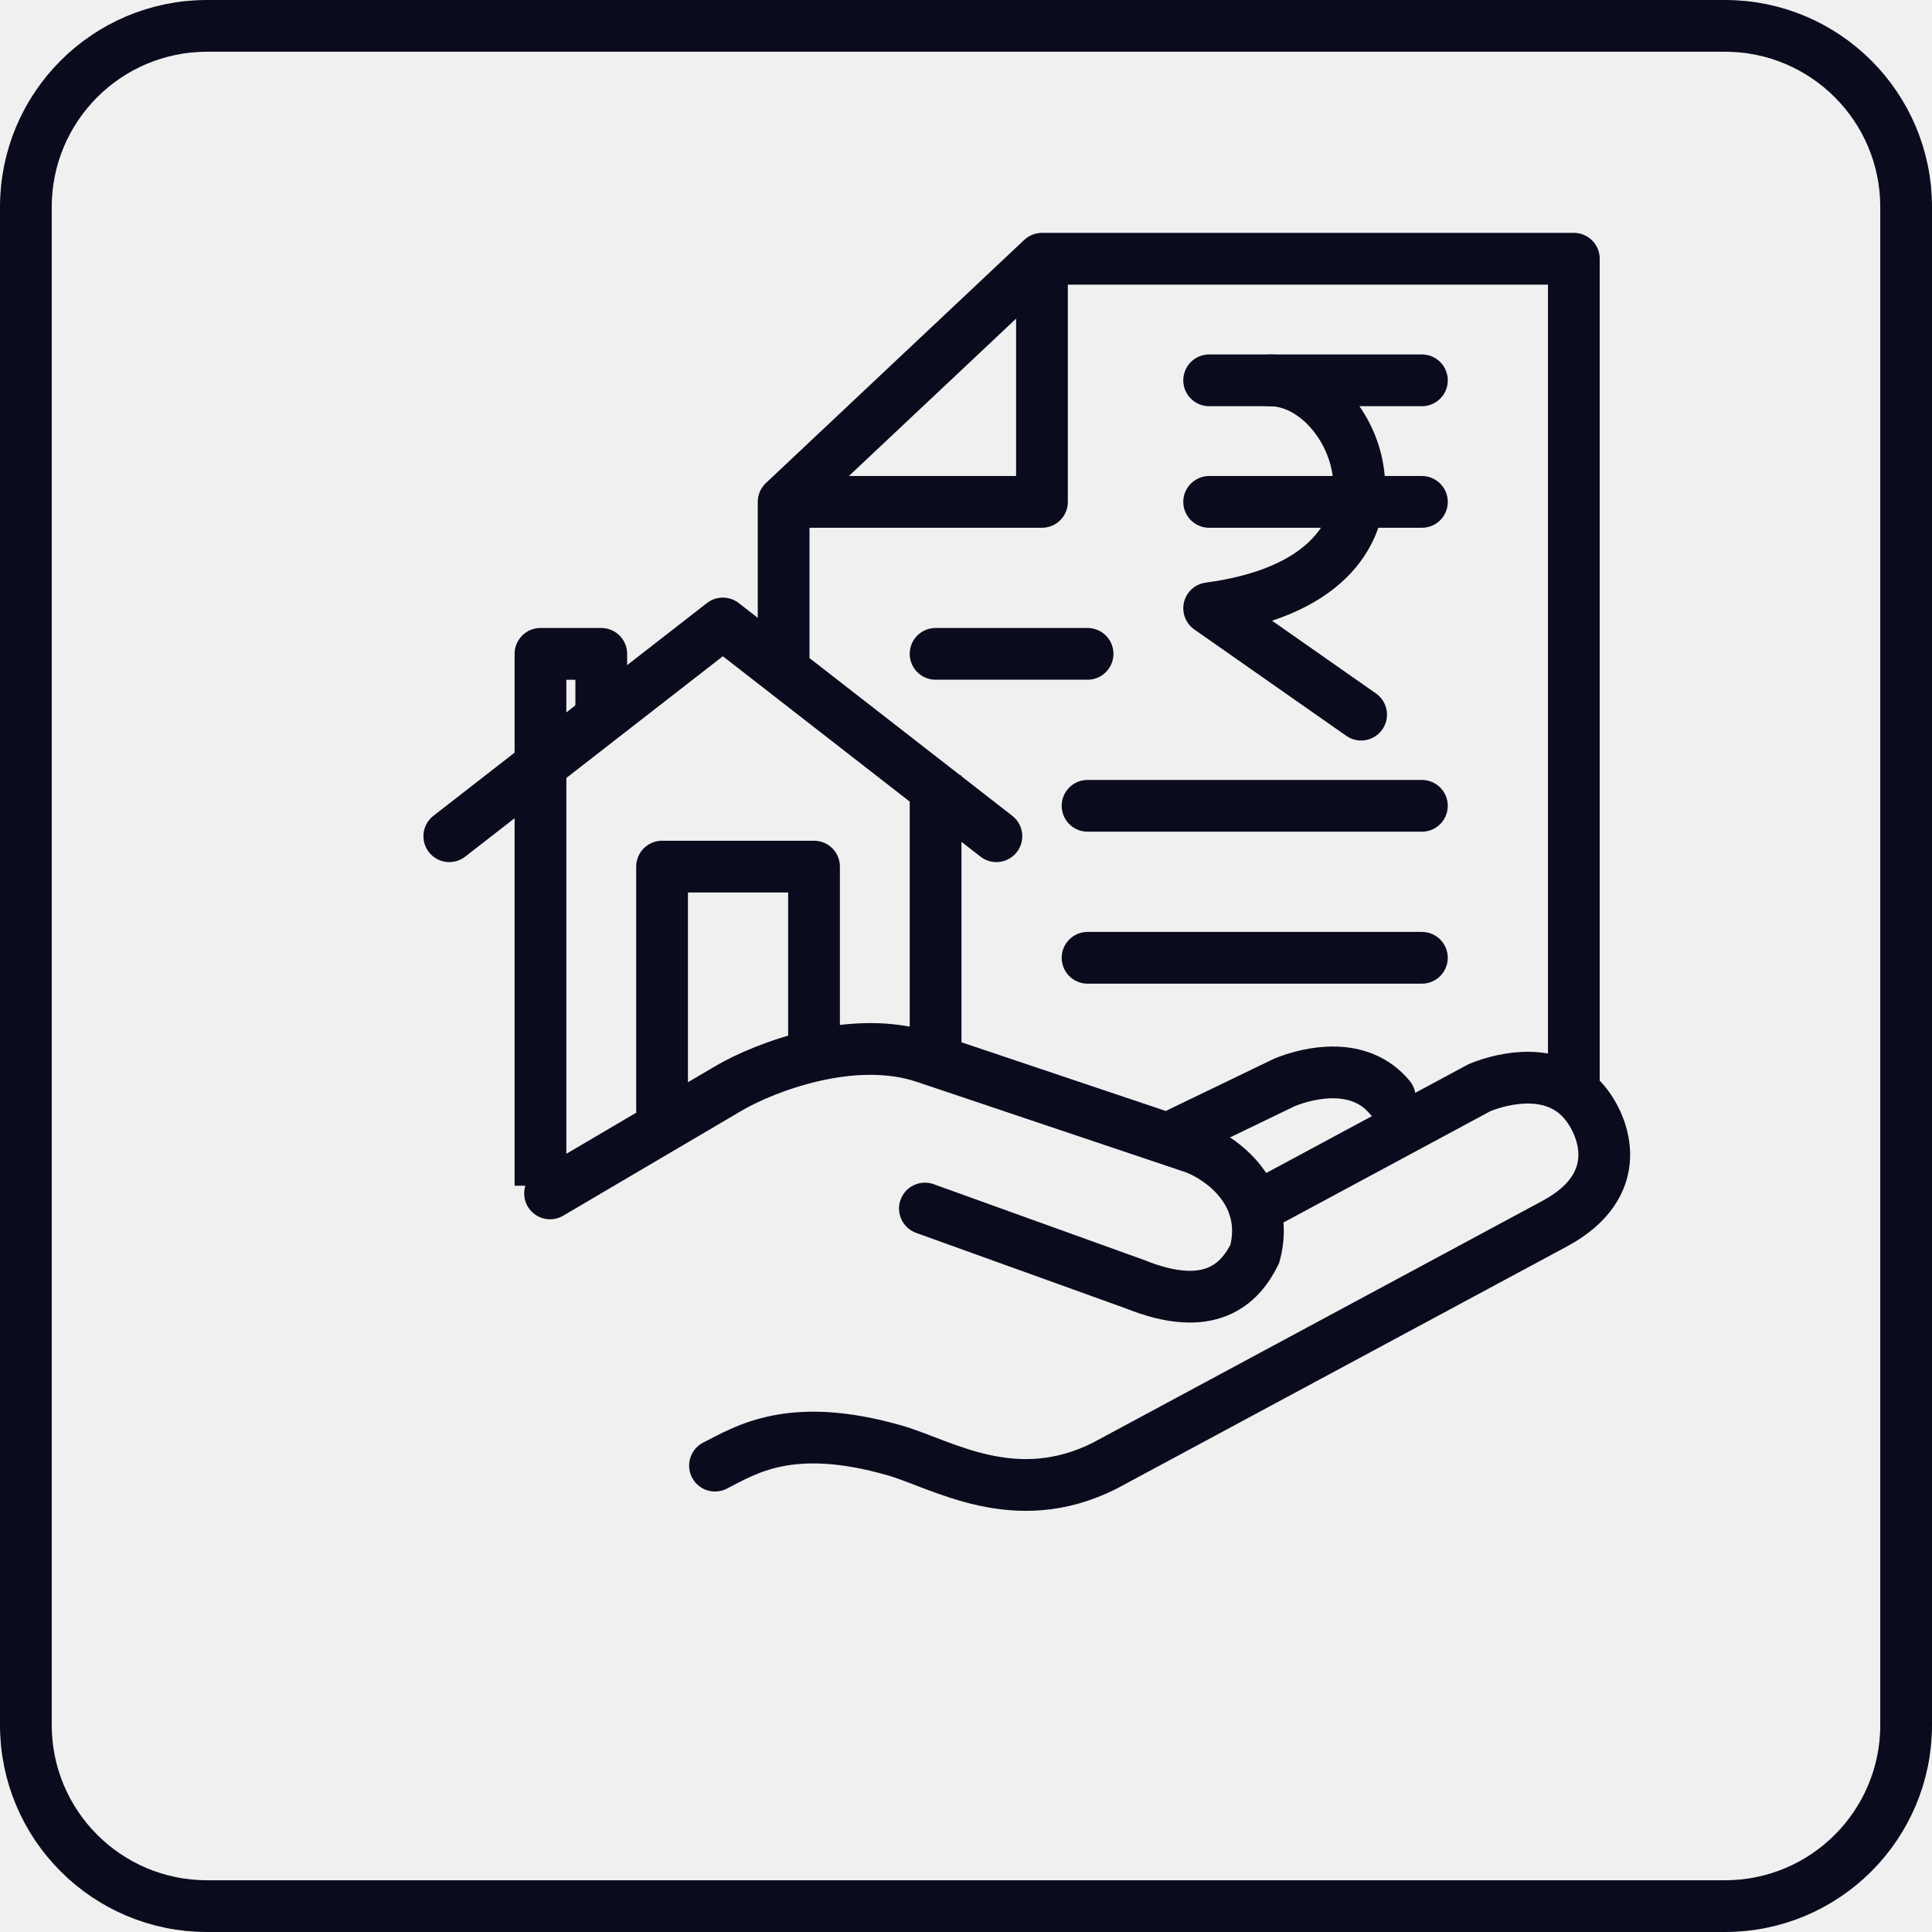
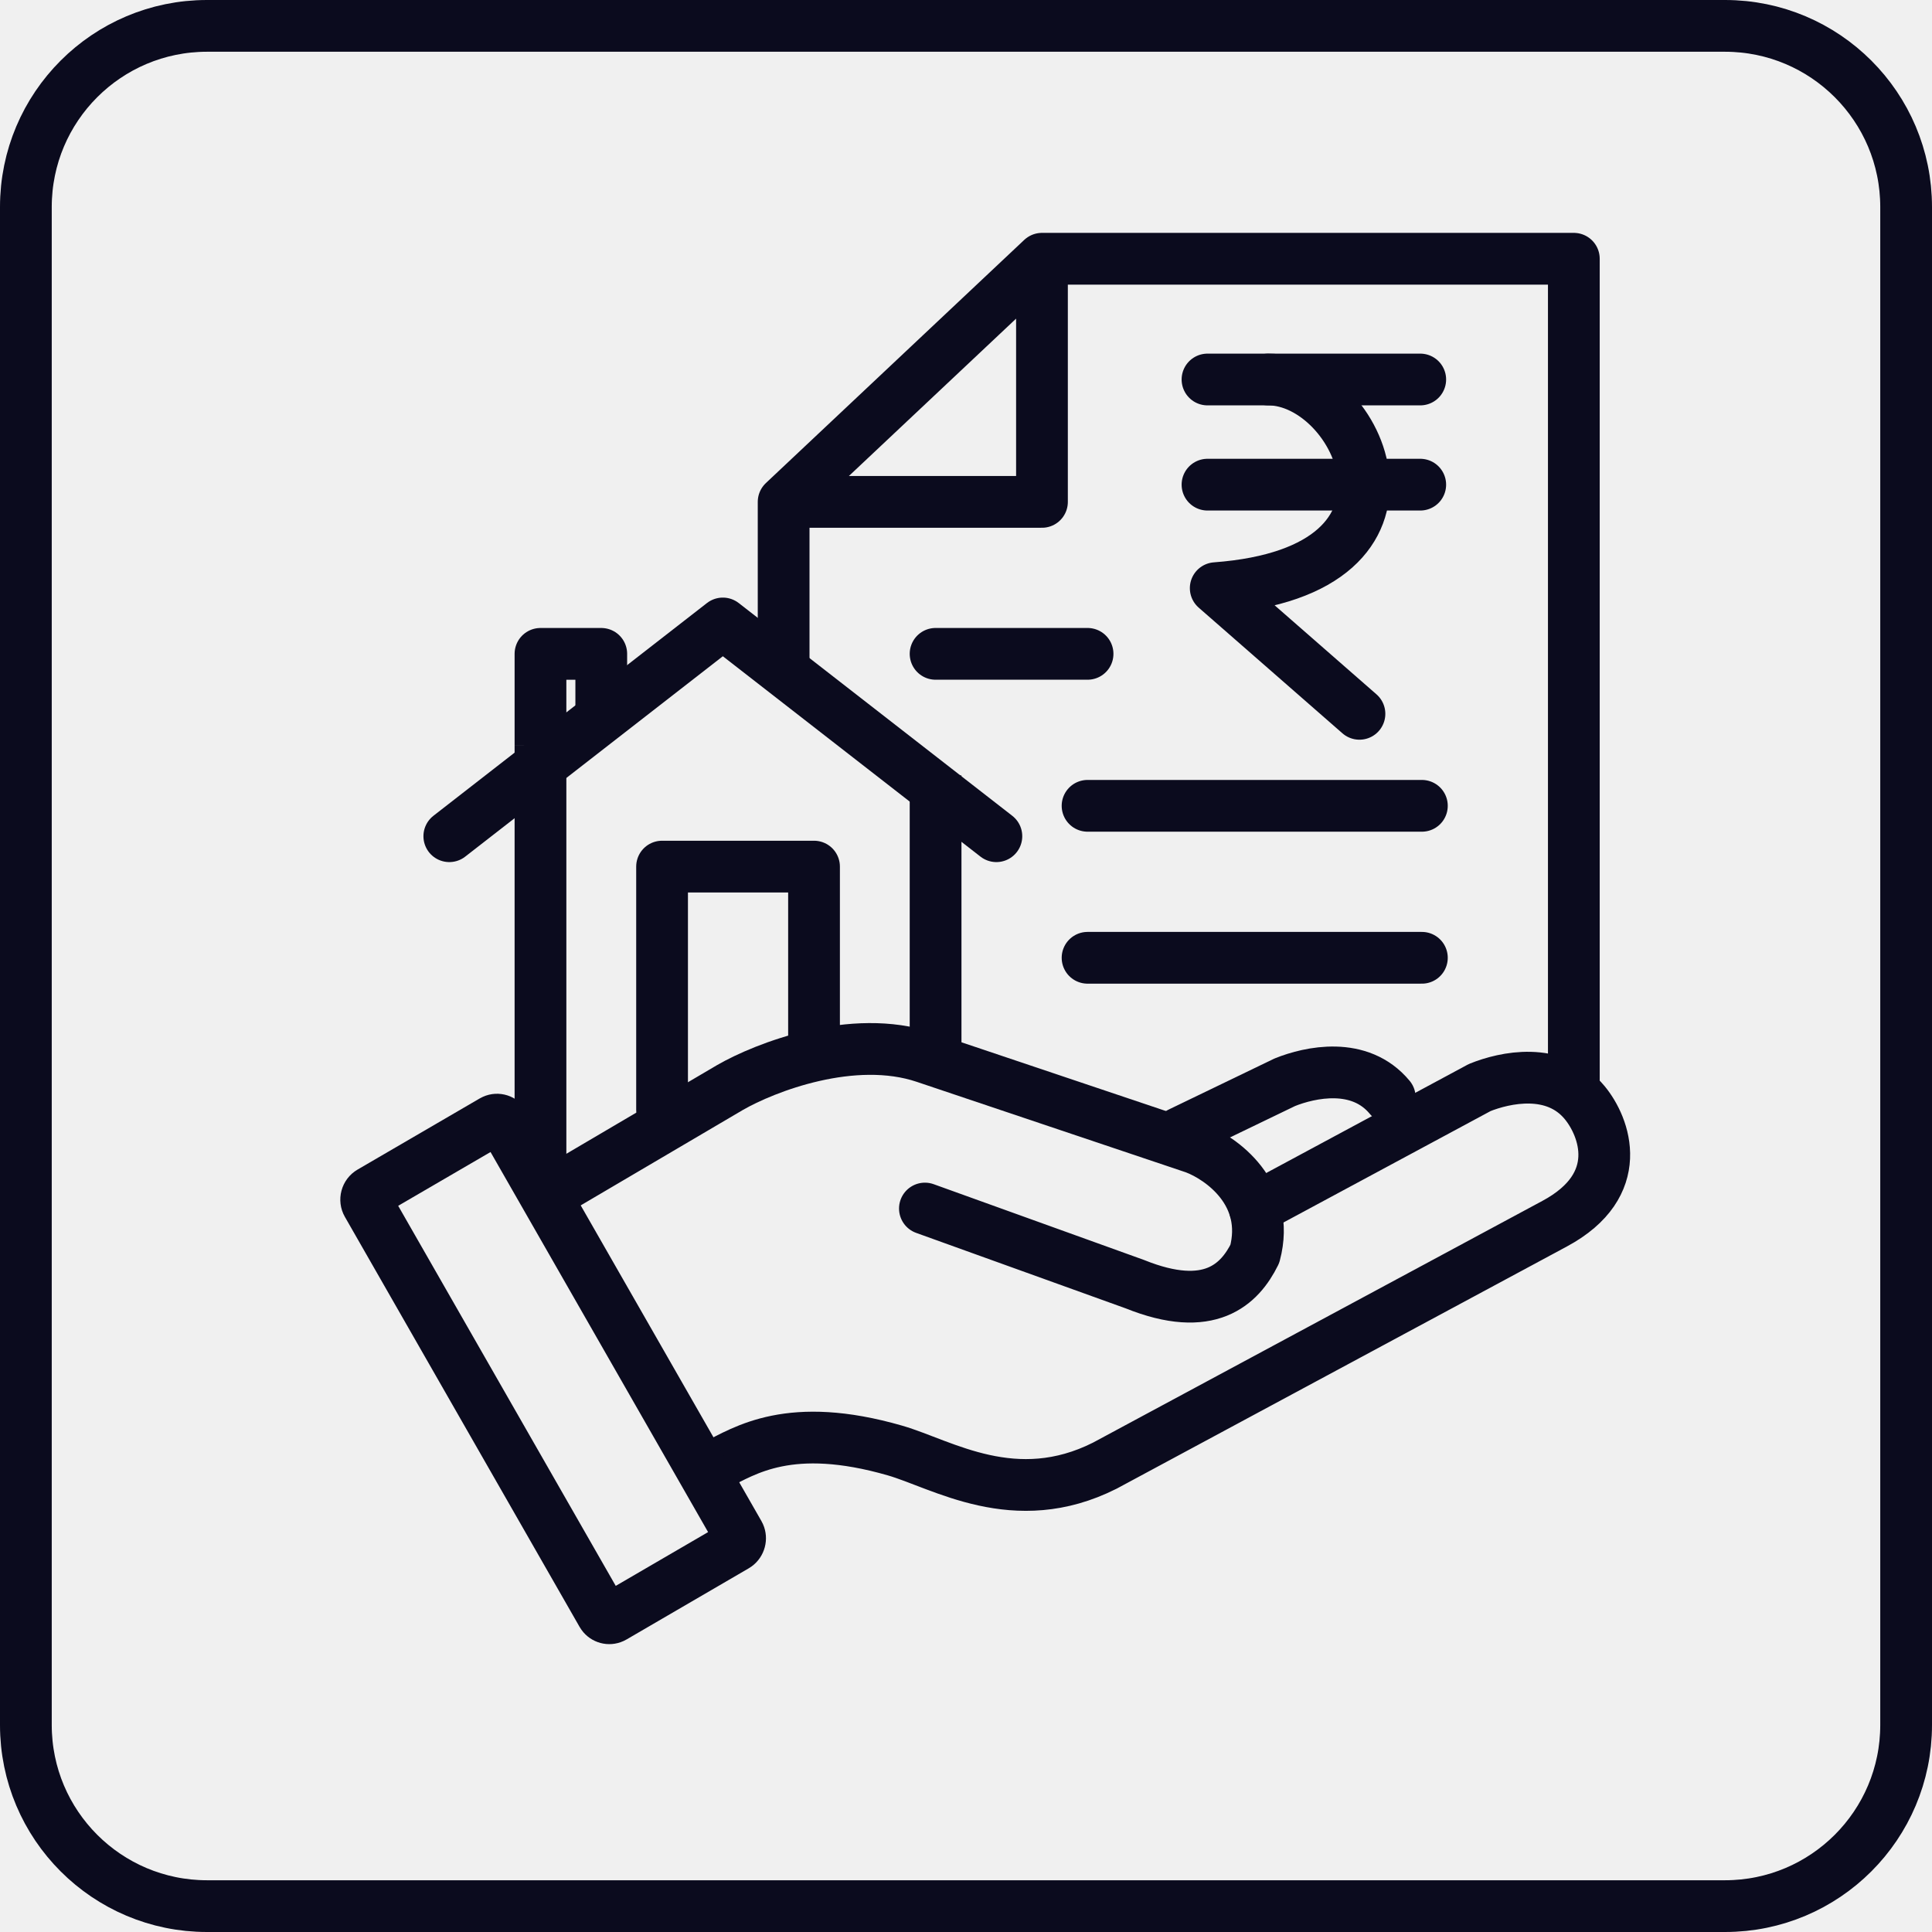
<svg xmlns="http://www.w3.org/2000/svg" width="112" height="112" viewBox="0 0 112 112" fill="none">
-   <g clip-path="url(#clip0_4177_1298)">
+   <g clip-path="url(#clip0_4650_478)">
    <path d="M82.428 55.524H63.047" stroke="#0B0B1E" stroke-width="3" stroke-linecap="round" stroke-linejoin="round" />
    <path d="M63.047 37.904H54.237" stroke="#0B0B1E" stroke-width="3" stroke-linecap="round" stroke-linejoin="round" />
    <path d="M82.428 46.714H63.047" stroke="#0B0B1E" stroke-width="3" stroke-linecap="round" stroke-linejoin="round" />
-     <path d="M70.096 22.048L82.429 22.048" stroke="#0B0B1E" stroke-width="3" stroke-linecap="round" stroke-linejoin="round" />
-     <path d="M70.096 29.095L82.429 29.095" stroke="#0B0B1E" stroke-width="3" stroke-linecap="round" stroke-linejoin="round" />
-     <path d="M73.62 22.048C78.905 22.048 83.31 33.5 70.096 35.262L78.905 41.428" stroke="#0B0B1E" stroke-width="3" stroke-linecap="round" stroke-linejoin="round" />
    <path d="M45.428 29.095L60.404 15M45.428 29.095H60.404V15M45.428 29.095V38.786M60.404 15H91.237V30.857V46.714V62.571" stroke="#0B0B1E" stroke-width="3" stroke-linecap="round" stroke-linejoin="round" />
    <path d="M31.887 69.183L42.318 63.045C44.346 61.876 49.446 59.889 53.618 61.292L69.265 66.553C70.813 67.137 73.674 69.183 72.743 72.69C71.873 74.444 70.135 76.197 65.788 74.444L53.618 70.06" stroke="#0B0B1E" stroke-width="3" stroke-linecap="round" stroke-linejoin="round" />
    <path d="M41.449 84.964C43.188 84.087 45.796 82.334 51.88 84.087C54.624 84.878 58.835 87.594 64.05 84.964L90.128 70.936C94.301 68.691 93.026 65.325 91.867 63.922C90.128 61.818 87.231 62.461 85.782 63.045L72.743 70.059" stroke="#0B0B1E" stroke-width="3" stroke-linecap="round" stroke-linejoin="round" />
    <path d="M68.397 65.675L74.481 62.74C75.93 62.156 78.828 61.513 80.566 63.617" stroke="#0B0B1E" stroke-width="3" stroke-linecap="round" stroke-linejoin="round" />
-     <mask id="path-11-inside-1_4177_1298" fill="white">
-       <rect width="12.196" height="31.386" rx="2" transform="matrix(0.864159 -0.503219 0.496788 0.867872 19 68.8083)" />
-     </mask>
-     <rect width="12.196" height="31.386" rx="2" transform="matrix(0.864159 -0.503219 0.496788 0.867872 19 68.8083)" stroke="#0B0B1E" stroke-width="6" mask="url(#path-11-inside-1_4177_1298)" />
+     <path d="M35.695 91.935L41.049 88.817L28.437 66.784L23.083 69.902L35.695 91.935ZM44.139 88.175L44.231 88.357C44.616 89.222 44.341 90.248 43.575 90.805L43.404 90.917L36.321 95.042L36.139 95.135C35.278 95.526 34.26 95.253 33.71 94.484L33.599 94.312L19.994 70.544C19.445 69.585 19.774 68.358 20.728 67.802L27.811 63.677L27.993 63.584C28.915 63.165 30.019 63.508 30.533 64.407L44.139 88.175Z" fill="#0B0B1E" />
    <path d="M26.047 48.476L41.904 36.143L57.761 48.476" stroke="#0B0B1E" stroke-width="3" stroke-linecap="round" stroke-linejoin="round" />
    <path d="M31.332 43.191V37.905H34.856V40.925" stroke="#0B0B1E" stroke-width="3" stroke-linejoin="round" />
    <path d="M38.381 64.333V50.238H47.19V60.809" stroke="#0B0B1E" stroke-width="3" stroke-linecap="round" stroke-linejoin="round" />
    <path d="M31.332 43.19V68.738M54.237 60.809V44.952" stroke="#0B0B1E" stroke-width="3" />
    <rect x="1.5" y="1.5" width="109" height="109" rx="10.5" stroke="#0B0B1E" stroke-width="3" />
+     <path d="M70 28.096H82.333" stroke="#0B0B1E" stroke-width="3" stroke-linecap="round" stroke-linejoin="round" />
+     <path d="M73.524 22C78.809 22 83.977 33.096 70.477 34.096L78.809 41.381" stroke="#0B0B1E" stroke-width="3" stroke-linecap="round" stroke-linejoin="round" />
+     <path d="M70 22H82.333" stroke="#0B0B1E" stroke-width="3" stroke-linecap="round" stroke-linejoin="round" />
  </g>
  <defs>
-     <clipPath id="clip0_4177_1298">
+     <clipPath id="clip0_4650_478">
      <rect width="112" height="112" fill="white" />
    </clipPath>
  </defs>
</svg>
